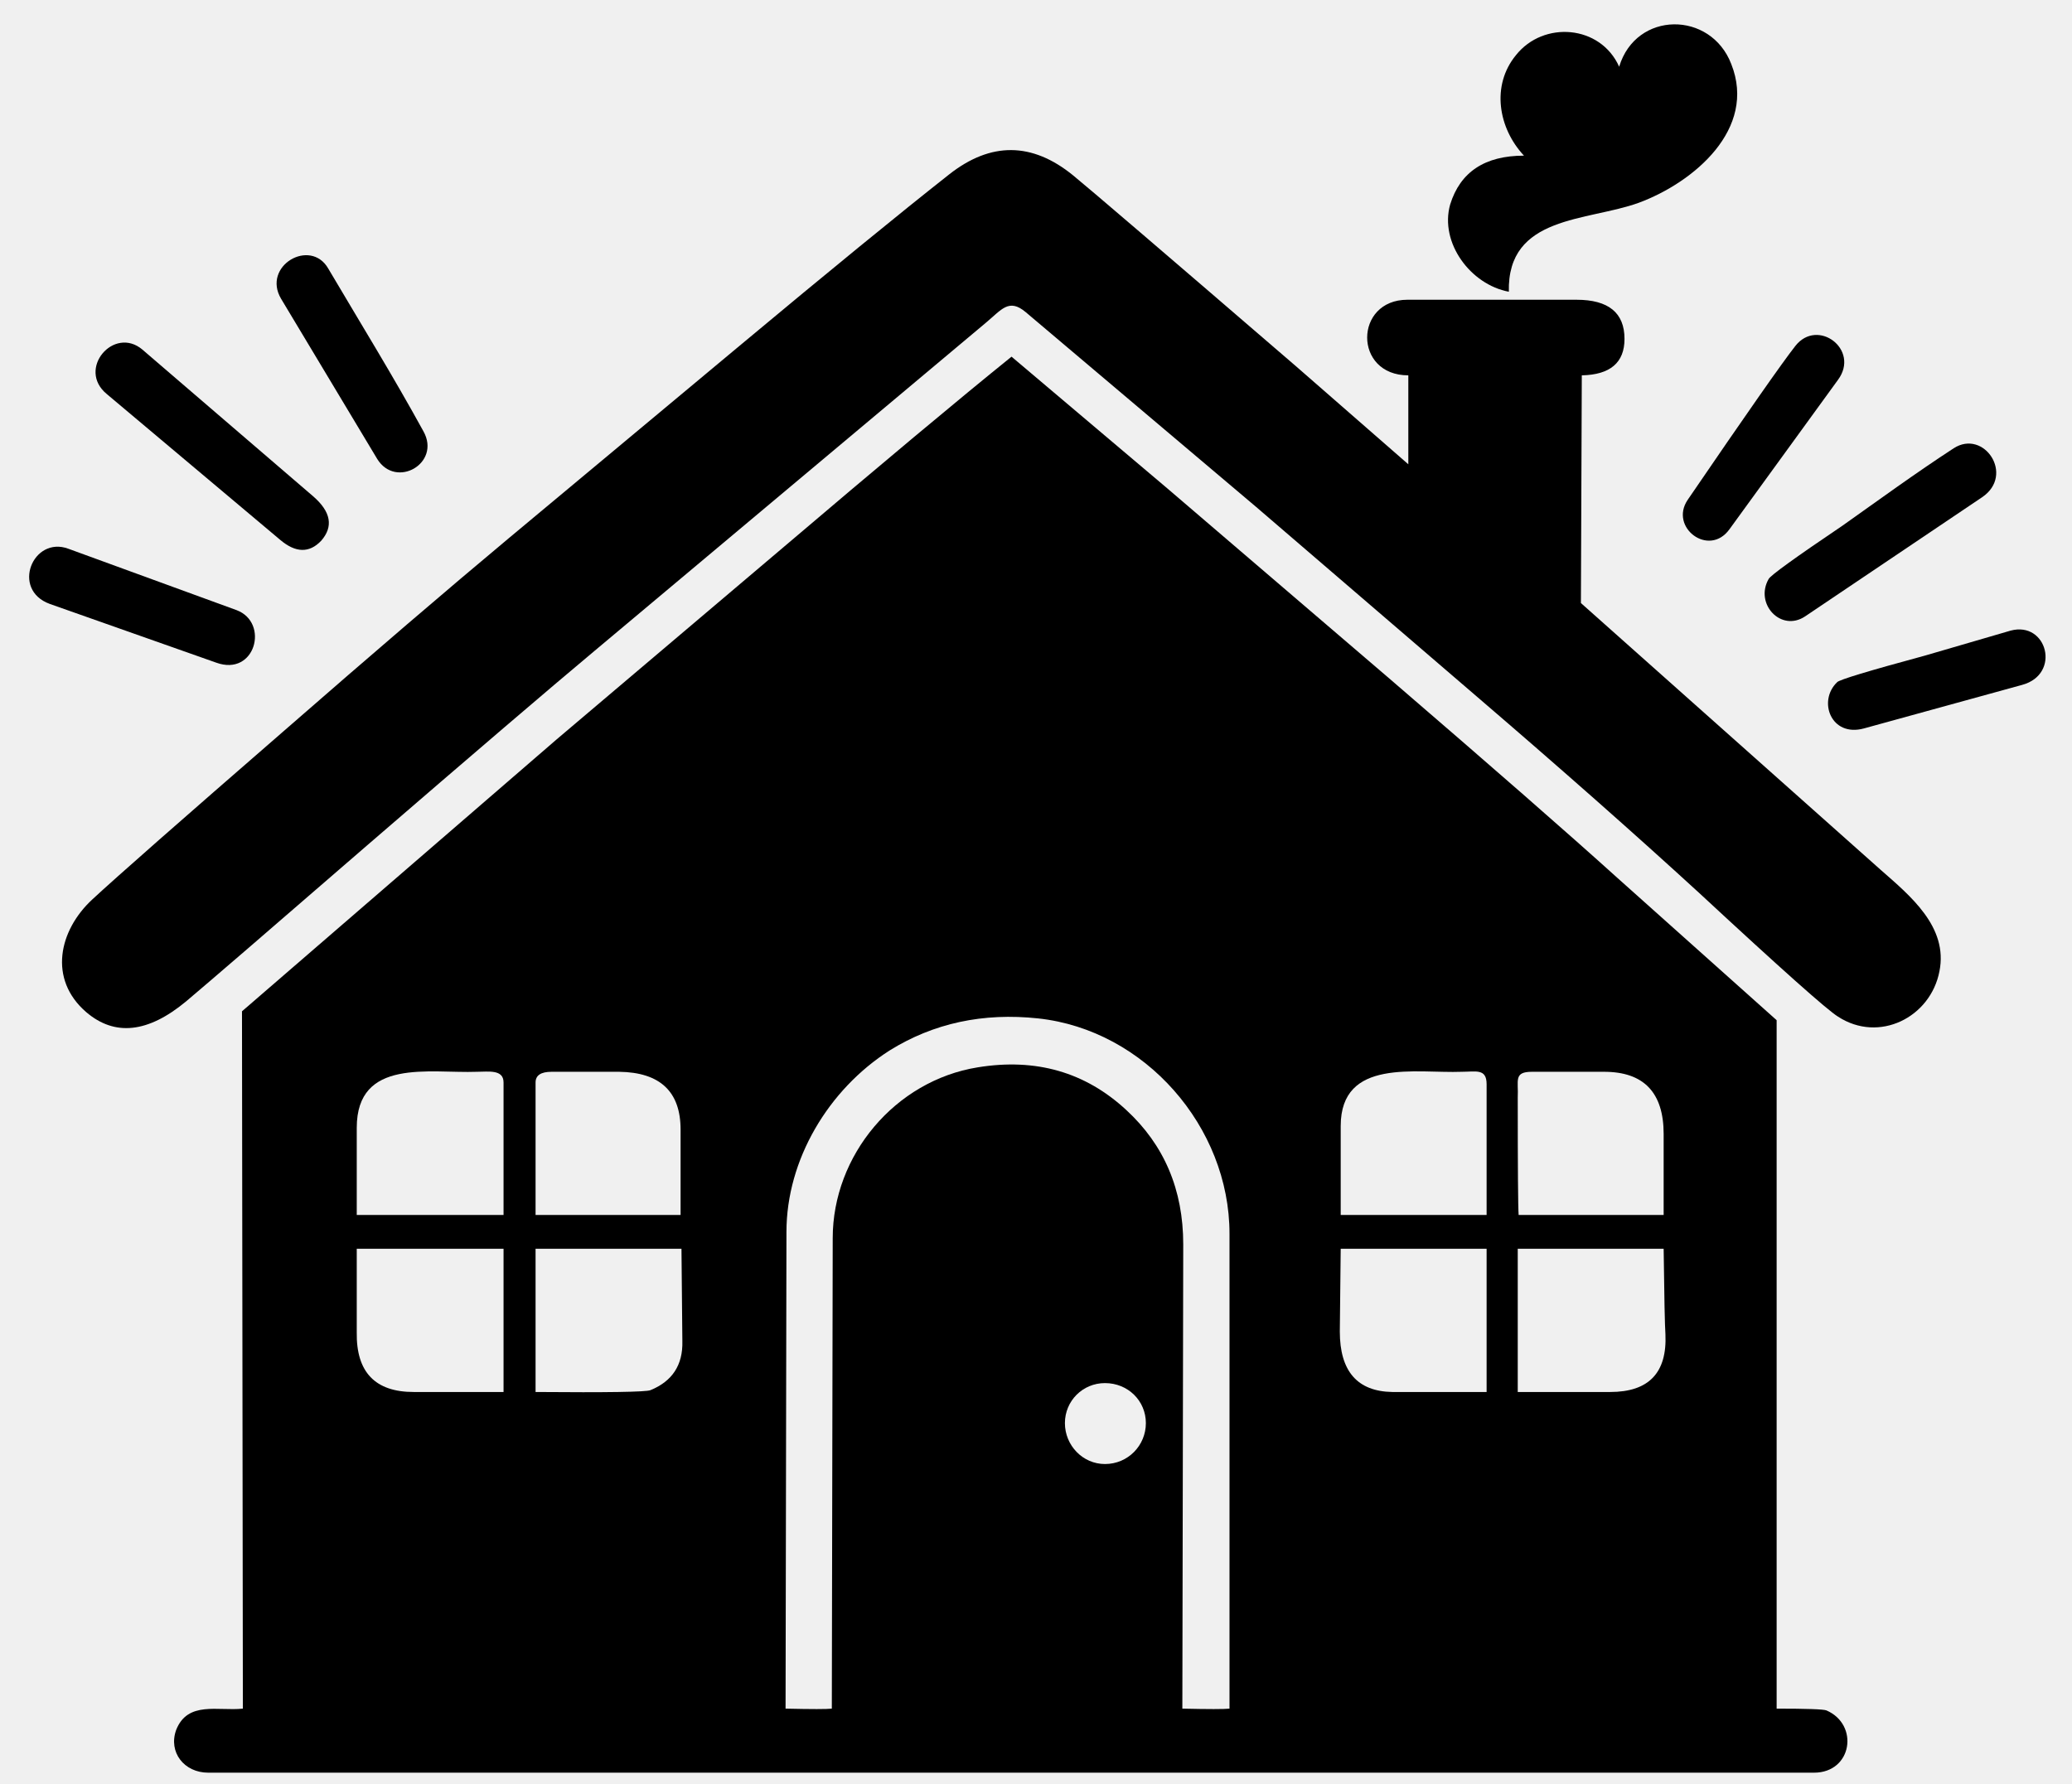
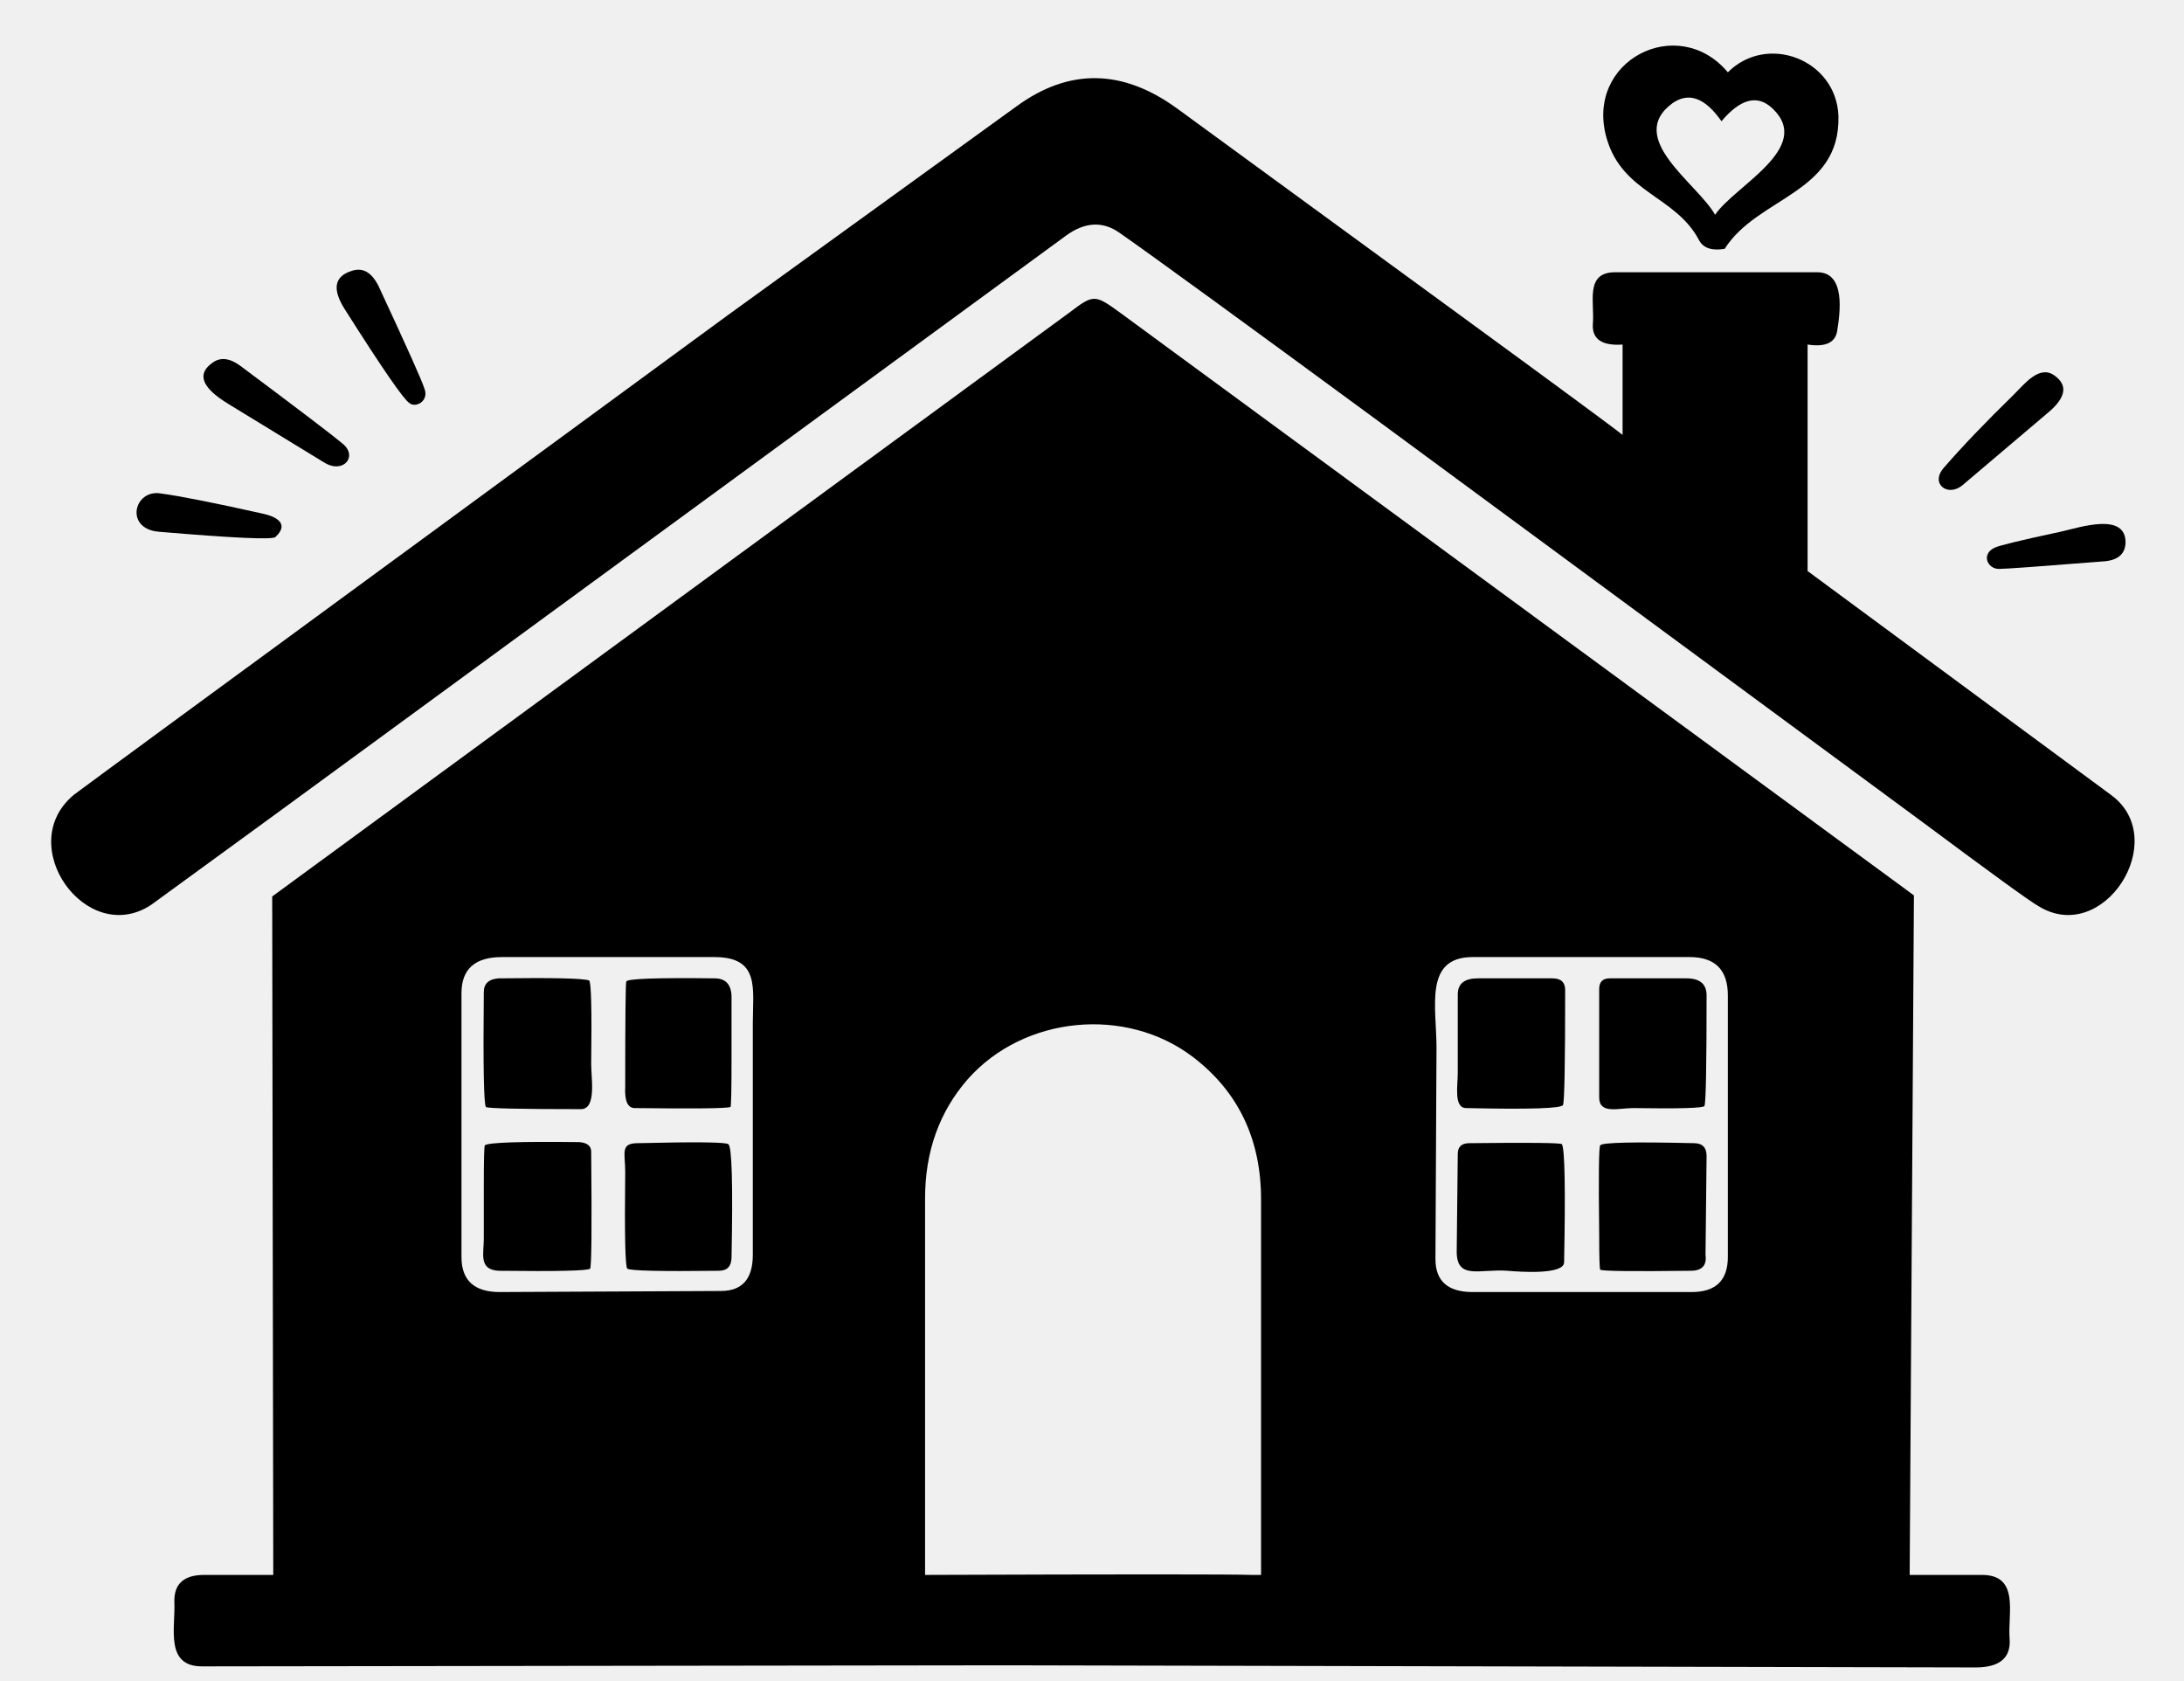
- <svg xmlns="http://www.w3.org/2000/svg" viewBox="111 552 1164.5 1002.5" width="1164.5" height="1002.5">
+ <svg xmlns="http://www.w3.org/2000/svg" viewBox="168.5 664.5 1027 790" width="1027" height="790">
  <defs>
-     <mask id="m" maskUnits="userSpaceOnUse" x="111" y="552" width="1164.5" height="1002.5" style="mask-type:luminance">
-       <path d="M210 1524.5C205.5 1537 214.5 1548.5 228 1548.5L1130.5 1548.5C1152 1548.5 1156 1521.5 1137.5 1513.5Q1135 1512.5 1109.5 1512.5L1109.5 1125.5L1020 1045.5Q978.5 1008 892.5 934L767 826.5L679.5 752.5Q635.5 788 548.5 862L424 967.5L247 1120.5L247.5 1512.5C233.5 1514 216.5 1508 210 1524.5Z" fill="#fff" />
-       <path d="M159.5 1121Q183.5 1141.5 215.5 1115Q234.5 1099 317 1027.5Q408.5 948.5 445 918L665 733.5C674 726 678 719.5 687.5 727.5L817 837L941.5 944Q1012 1004.5 1066 1054Q1135 1118 1144 1123.5C1167 1138.5 1196 1124 1201 1098C1206 1073 1184.5 1055.5 1168 1041L999.5 891L1000 763Q1024 762.5 1024 742.5Q1024 720.5 997 720.5L902 720.5C872 720.5 871.5 763 902.5 763L902.5 813L839.5 758Q727.5 661.5 714 650.5Q679.5 622.5 644.5 650Q602 683.5 526.5 746.5L397 854.5Q345.5 897.5 271 962.5Q183.5 1038.5 163 1057.5C144 1075 138 1102.5 159.5 1121Z" fill="#fff" />
-       <path d="M660.5 1152Q709.5 1144 744 1176Q776 1205.5 776 1251.5L775.5 1512.5Q797.5 1513 802 1512.5L802 1245.5C802 1185.5 754.5 1131 694.5 1124.5Q648 1119.5 611 1142.5C576.5 1164.5 553 1204 553 1244.5L552.5 1512.5Q574.5 1513 578.5 1512.5L579 1248C579 1201.5 614 1159.5 660.5 1152Z" fill="#000" />
-       <path d="M1032 666C1063 654.5 1098.5 624.5 1084 588C1072.5 558 1030.5 558 1021 589.5C1010.5 566 978.5 563.5 963 583C949 600 953 624 967.5 639.5Q934.5 639.5 926 667C920 688.5 937.5 712 959 716C958 673 1003 676.5 1032 666Z" fill="#fff" />
-       <path d="M1047 1302Q1046.5 1295 1046 1254L964 1254L964 1334.5L1016 1334.5Q1048.5 1334.5 1047 1302Z" fill="#000" />
-       <path d="M476.5 1333.5Q495 1326 494.5 1306L494 1254L412 1254L412 1334.5Q472.5 1335 476.5 1333.5Z" fill="#000" />
-       <path d="M311.5 1301Q311 1334.5 343.5 1334.5L394 1334.5L394 1254L311.5 1254L311.5 1301Z" fill="#000" />
-       <path d="M379 1154.5C352.5 1155.5 311.5 1146.5 311.5 1186L311.5 1235L394 1235L394 1160.5C394 1153 385.5 1154.5 379 1154.5Z" fill="#000" />
-       <path d="M946.5 1254L864.5 1254L864 1300.5Q864 1334 893.5 1334.5L946.5 1334.5L946.5 1254Z" fill="#000" />
-       <path d="M932.5 1154.5C907 1155.5 864.5 1146.5 864.5 1185L864.5 1235L946.5 1235L946.5 1161.5C946.5 1152.5 940.5 1154.5 932.5 1154.5Z" fill="#000" />
-       <path d="M964 1169Q964 1228.5 964.5 1235L1046 1235L1046 1189.5Q1046 1154.5 1012.5 1154.5L972 1154.5C961.5 1154.5 964.5 1159.5 964 1169Z" fill="#000" />
-       <path d="M412 1235L493.5 1235L493.5 1187Q493.5 1155 459 1154.5L421 1154.5Q412 1154.5 412 1160.5L412 1235Z" fill="#000" />
-       <path d="M291.5 856Q302 844 287 831L191 748.5C175 735 154 759.5 171 773.5L268.5 855.5Q281.5 866.5 291.5 856Z" fill="#fff" />
-       <path d="M1105 877.5C1097 891.5 1112 907.5 1125.5 898.5L1225 831.5C1243.5 819 1226 793 1209 804C1187.5 818 1167 833 1146.5 847.5Q1106.5 874.5 1105 877.5Z" fill="#fff" />
-       <path d="M139 891.5L232.5 924.5C254.5 932.5 262.5 902 244 895L149.5 860.5C129.5 853 117 883.5 139 891.5Z" fill="#fff" />
-       <path d="M295.5 703C285.5 685.5 258 701.5 269 720L323 810C333.5 827 359 812.5 349 794.5C332 763.5 313.5 733.5 295.5 703Z" fill="#fff" />
-       <path d="M1059.5 833C1049 848.5 1071.5 865.5 1083 849.5L1144 765.5C1156.5 748.5 1132.5 730.5 1120 746.5Q1109 760.5 1059.5 833Z" fill="#fff" />
-       <path d="M1143.5 935.5C1132.5 946 1140 966.5 1158.5 961.5L1247.5 937C1269.5 931 1261.5 901 1241 906.5L1193 920.5Q1145 933.5 1143.5 935.5Z" fill="#fff" />
-       <path d="M755 1352C755 1339.5 745 1329.5 732 1329.5C719.5 1329.5 709.5 1339.5 709.5 1352C709.5 1364.5 719.5 1375 732 1375C745 1375 755 1364.5 755 1352Z" fill="#000" />
+     <mask id="m" maskUnits="userSpaceOnUse" x="168.5" y="664.5" width="1027" height="790" style="mask-type:luminance">
+       <path d="M1113.5 1435C1112.5 1423.5 1118.5 1405 1100.5 1405L1066.5 1405L1068.5 1085.5L694.5 811C683.5 803 682.5 803 672 811L296.5 1086L297 1405Q292.5 1405 264.5 1405Q250 1405 250.5 1418C251 1430 246 1448 263.5 1448L641.5 1447.5L1097.5 1448.5Q1114.5 1448.5 1113.5 1435Z" fill="#fff" />
+       <path d="M917.5 817Q917 827.5 931.5 826.5L931.5 869Q926 864.5 855.5 813L722 715.5Q683.5 687.5 646.5 714.5L511 812.5L254.5 1000.5Q209.5 1033.5 203.5 1038C174.5 1061.5 209 1110 239.5 1090Q243 1087.5 298.5 1047L669.5 775.5Q683 765.5 695 774Q720 791.5 818 863.5L1072.5 1051Q1121.5 1087.5 1127 1090.5C1157.5 1109.5 1189.5 1059.5 1161.5 1038.5L1018.5 933L1018.5 826.5Q1031.5 828.5 1032.5 819.5Q1037 792.5 1023 792.5L928 792.5C913.5 792.5 918.5 807 917.5 817Z" fill="#fff" />
+       <path d="M729.5 1161.5C698 1137.5 650 1142 623.5 1172Q603.5 1195 603.5 1228L603.5 1405Q742.5 1404.5 757 1405L761.5 1405L761.5 1228.5Q761.5 1186 729.5 1161.5Z" fill="#000" />
+       <path d="M844 1157L843.5 1256.5Q843.5 1272 861 1272L964 1272Q981 1272 981 1255.5L981 1132.5Q981 1114.5 963 1114.5L861 1114.5C838 1114.5 844 1138 844 1157Z" fill="#000" />
+       <path d="M507.5 1271.5Q522.5 1271.5 522.5 1254.5L522.5 1145.5C522.5 1129.5 526 1114.5 504.5 1114.5L404.5 1114.5Q385.5 1114.5 385.5 1131.5L385.5 1255.5Q385.5 1272 403.5 1272L507.5 1271.5Z" fill="#000" />
+       <path d="M981 698.5C957.5 670.5 913.5 693 924 729.5C931.5 755.5 956.5 756.5 967.5 777.5Q970.5 783 979.5 781.5C995 757 1034 755.5 1033 719C1032 692.5 999.5 680 981 698.5Z" fill="#fff" />
+       <path d="M446.5 1165Q447 1126 445.5 1125.5Q441.5 1124 403 1124.5Q396 1125 396 1131Q395.5 1183 397 1185Q398.5 1186 442 1186C449 1185.5 446.5 1171.5 446.5 1165Z" fill="#fff" />
+       <path d="M936.5 1185.5Q969.5 1186 970 1184.5Q971 1182.5 971 1132.5Q971 1124.5 961.5 1124.5L925.5 1124.5Q920.5 1124.5 920.5 1129.5L920.5 1180.5C920.5 1188.5 929.5 1185.5 936.5 1185.5Z" fill="#fff" />
+       <path d="M858 1185.5Q903 1186.5 903.5 1184Q904.5 1181.5 904.5 1130Q904.5 1124.5 898.5 1124.5L863.5 1124.5Q854 1124.5 854 1132L854 1169C854 1175 852 1185.5 858 1185.5Z" fill="#fff" />
+       <path d="M504.5 1124.5Q463.5 1124 463 1126Q462.5 1127 462.5 1175.5Q462 1185.5 467 1185.5Q509 1186 512 1185Q512.5 1184.5 512.5 1161L512.5 1133.5Q512.5 1124.5 504.5 1124.5Z" fill="#fff" />
+       <path d="M877.5 1262C883 1262.5 904 1264 904 1258Q905 1206.5 903 1202.5Q902.5 1201.5 859.5 1202Q854 1202 854 1207L853.5 1253C853.5 1266.5 864.5 1261 877.5 1262Z" fill="#fff" />
+       <path d="M441 1201.5Q399 1201 396.5 1203Q396 1203.5 396 1222.5L396 1247C396 1254 393.5 1261.5 403 1262Q444.5 1262.5 446 1261Q447 1259.5 446.5 1206Q446.5 1202 441 1201.5Z" fill="#fff" />
+       <path d="M965 1202Q922.5 1201 921 1203Q920 1203.5 920.5 1245Q920.5 1261 921 1261.5Q922.5 1262.5 963.5 1262Q971.5 1262 970.5 1254.5Q970.5 1251 971 1208Q971 1202 965 1202Z" fill="#fff" />
+       <path d="M512.5 1255.5Q513.5 1204 511 1202.5Q509.5 1201 468.5 1202C460 1202 462.5 1206.5 462.5 1215.5Q462 1260 463.5 1261Q465.5 1262.5 506.5 1262Q512.5 1262 512.5 1255.5Z" fill="#fff" />
+       <path d="M975 765.5C984 752 1021.5 734 1002 715.5Q991.5 705.5 978 721.5Q966.5 705 955 713C932.5 729.5 967 751 975 765.5Z" fill="#000" />
+       <path d="M268.5 835Q257 843 276 854.5L321 882C330 887.5 337 879 329.5 873Q323 867.5 281.5 836.5Q274 831 268.5 835Z" fill="#fff" />
+       <path d="M1134.5 841C1127.5 836 1120.5 845 1115.5 850Q1095.5 869.5 1082.5 884.5C1076 892 1084.5 898.5 1091.5 892.5L1131 859Q1144.5 848 1134.5 841Z" fill="#fff" />
+       <path d="M333.5 792Q321.5 796 331 810.5Q357 851.5 361 854C364 856.5 370.5 853 368 847Q366.5 842 346.5 799Q341.5 789 333.5 792Z" fill="#fff" />
+       <path d="M298 917C304.5 911 299 907.5 292 906Q258.5 898.5 244 896.5C231.5 894.5 227 913 243 914.5Q296 919 298 917Z" fill="#fff" />
+       <path d="M1168 920C1168.5 905 1146.5 912.5 1137.5 914.5Q1109.5 920.5 1106.5 922C1100 925 1103 932 1108.5 932Q1113 932 1157 928.5Q1167.5 928 1168 920Z" fill="#fff" />
    </mask>
  </defs>
-   <rect x="111" y="552" width="1164.5" height="1002.5" fill="currentColor" mask="url(#m)" />
+   <rect x="168.5" y="664.5" width="1027" height="790" fill="currentColor" mask="url(#m)" />
</svg>
